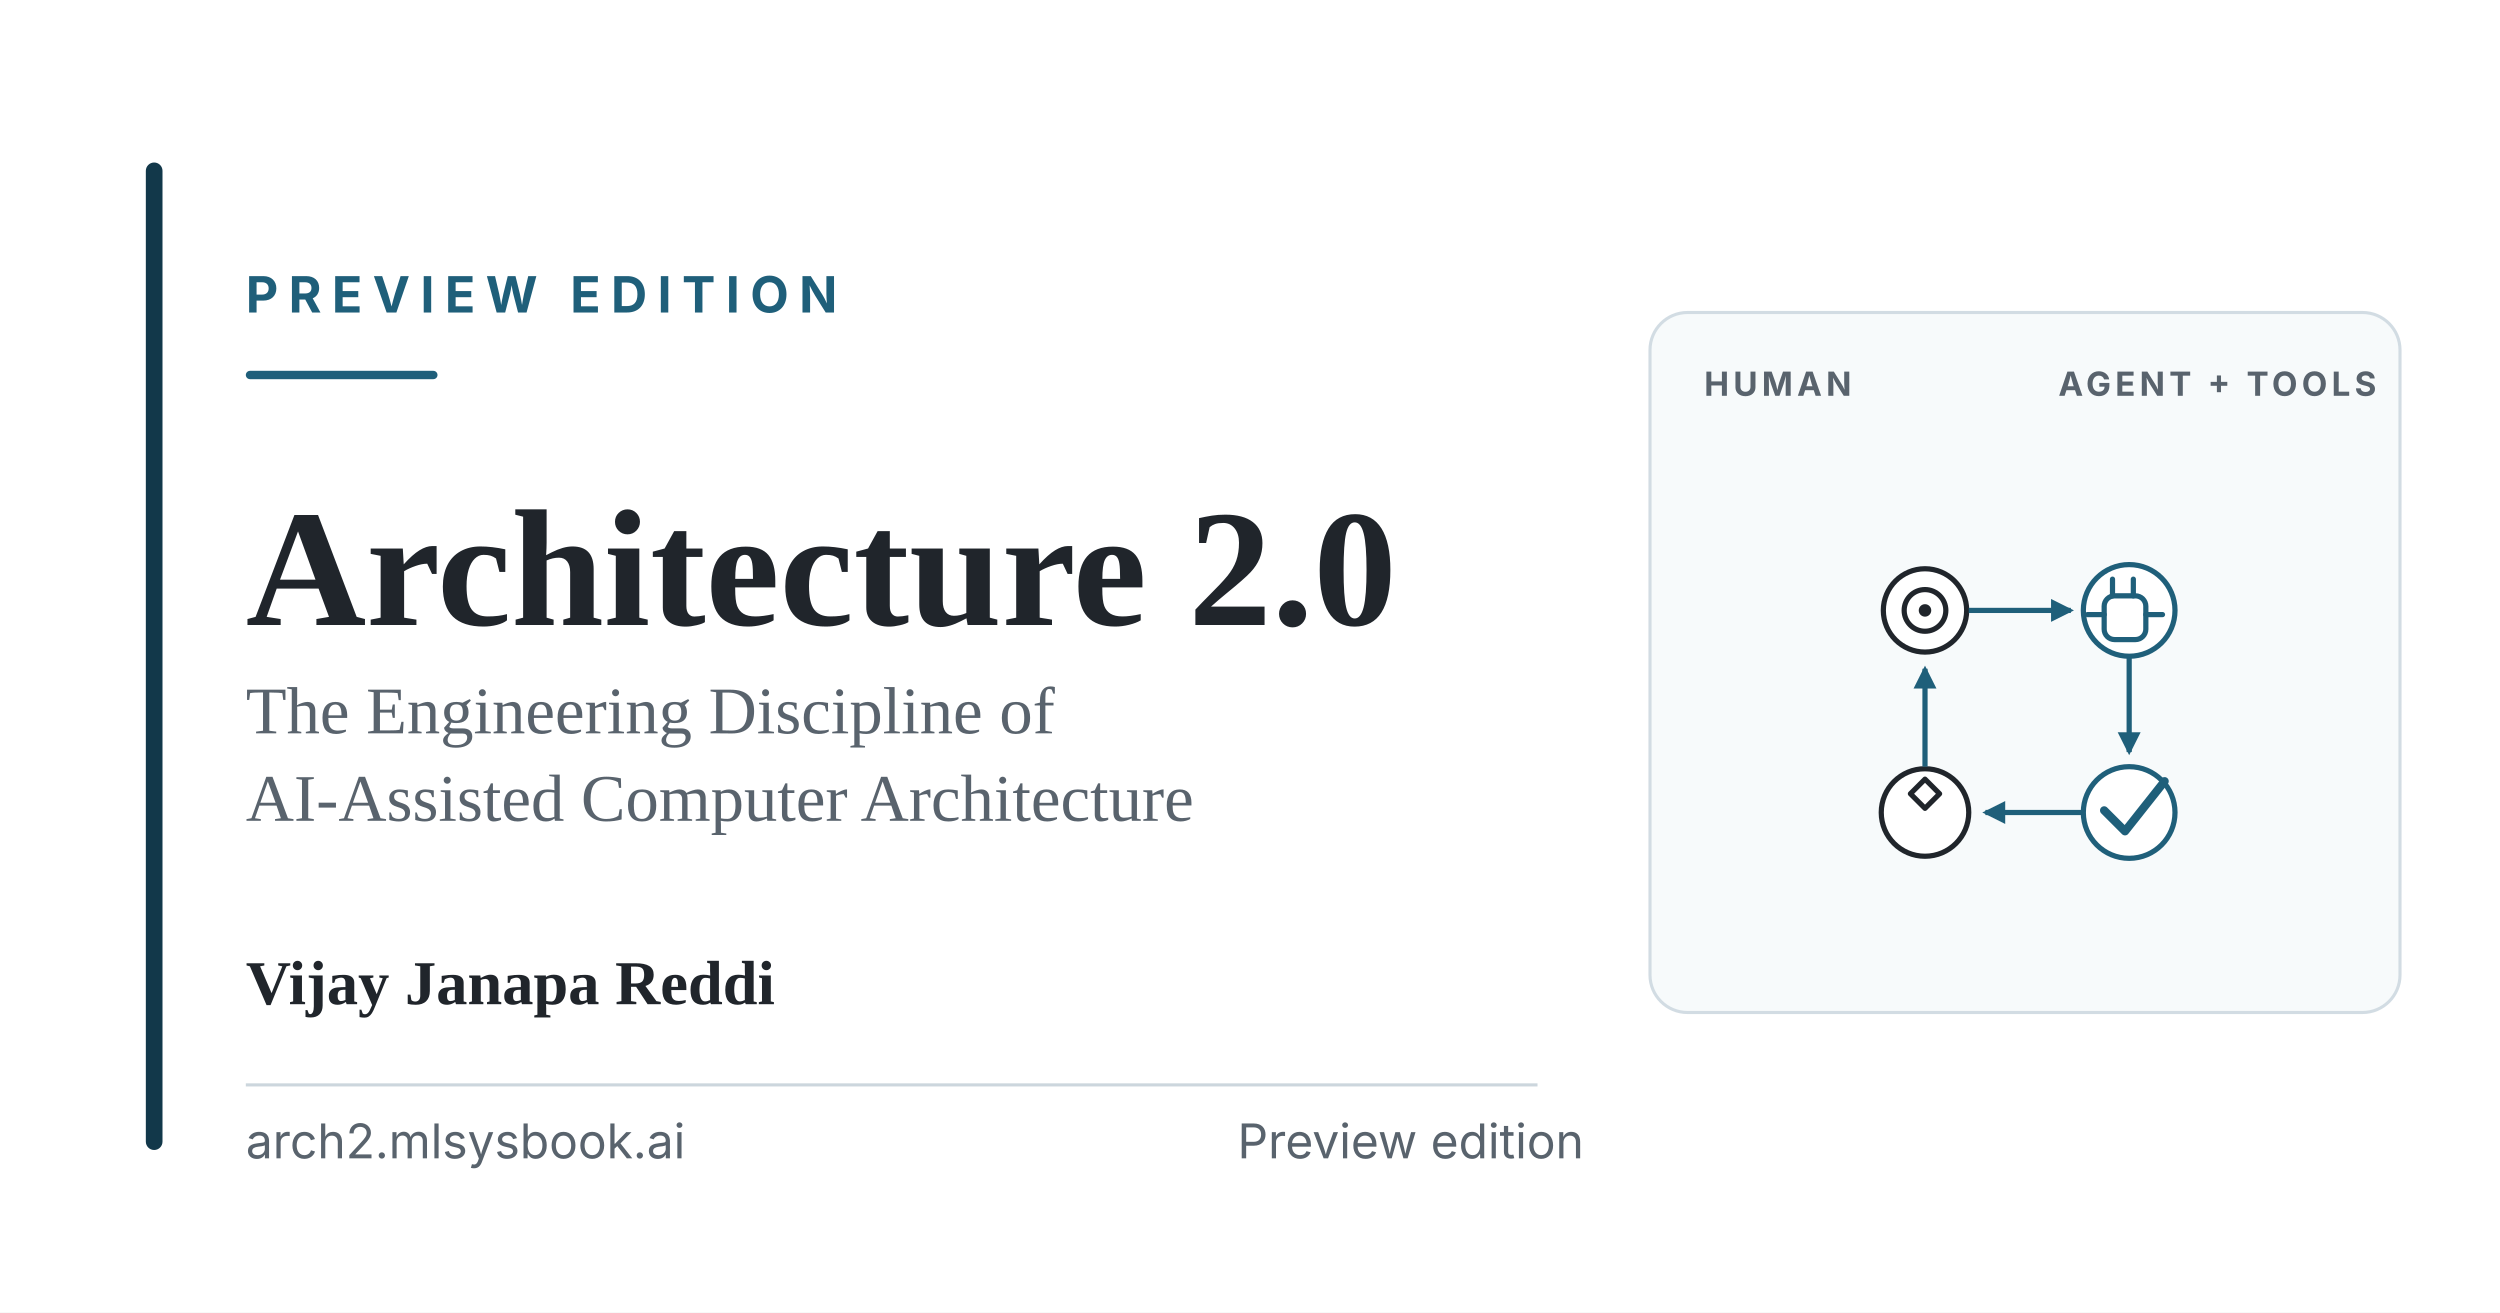
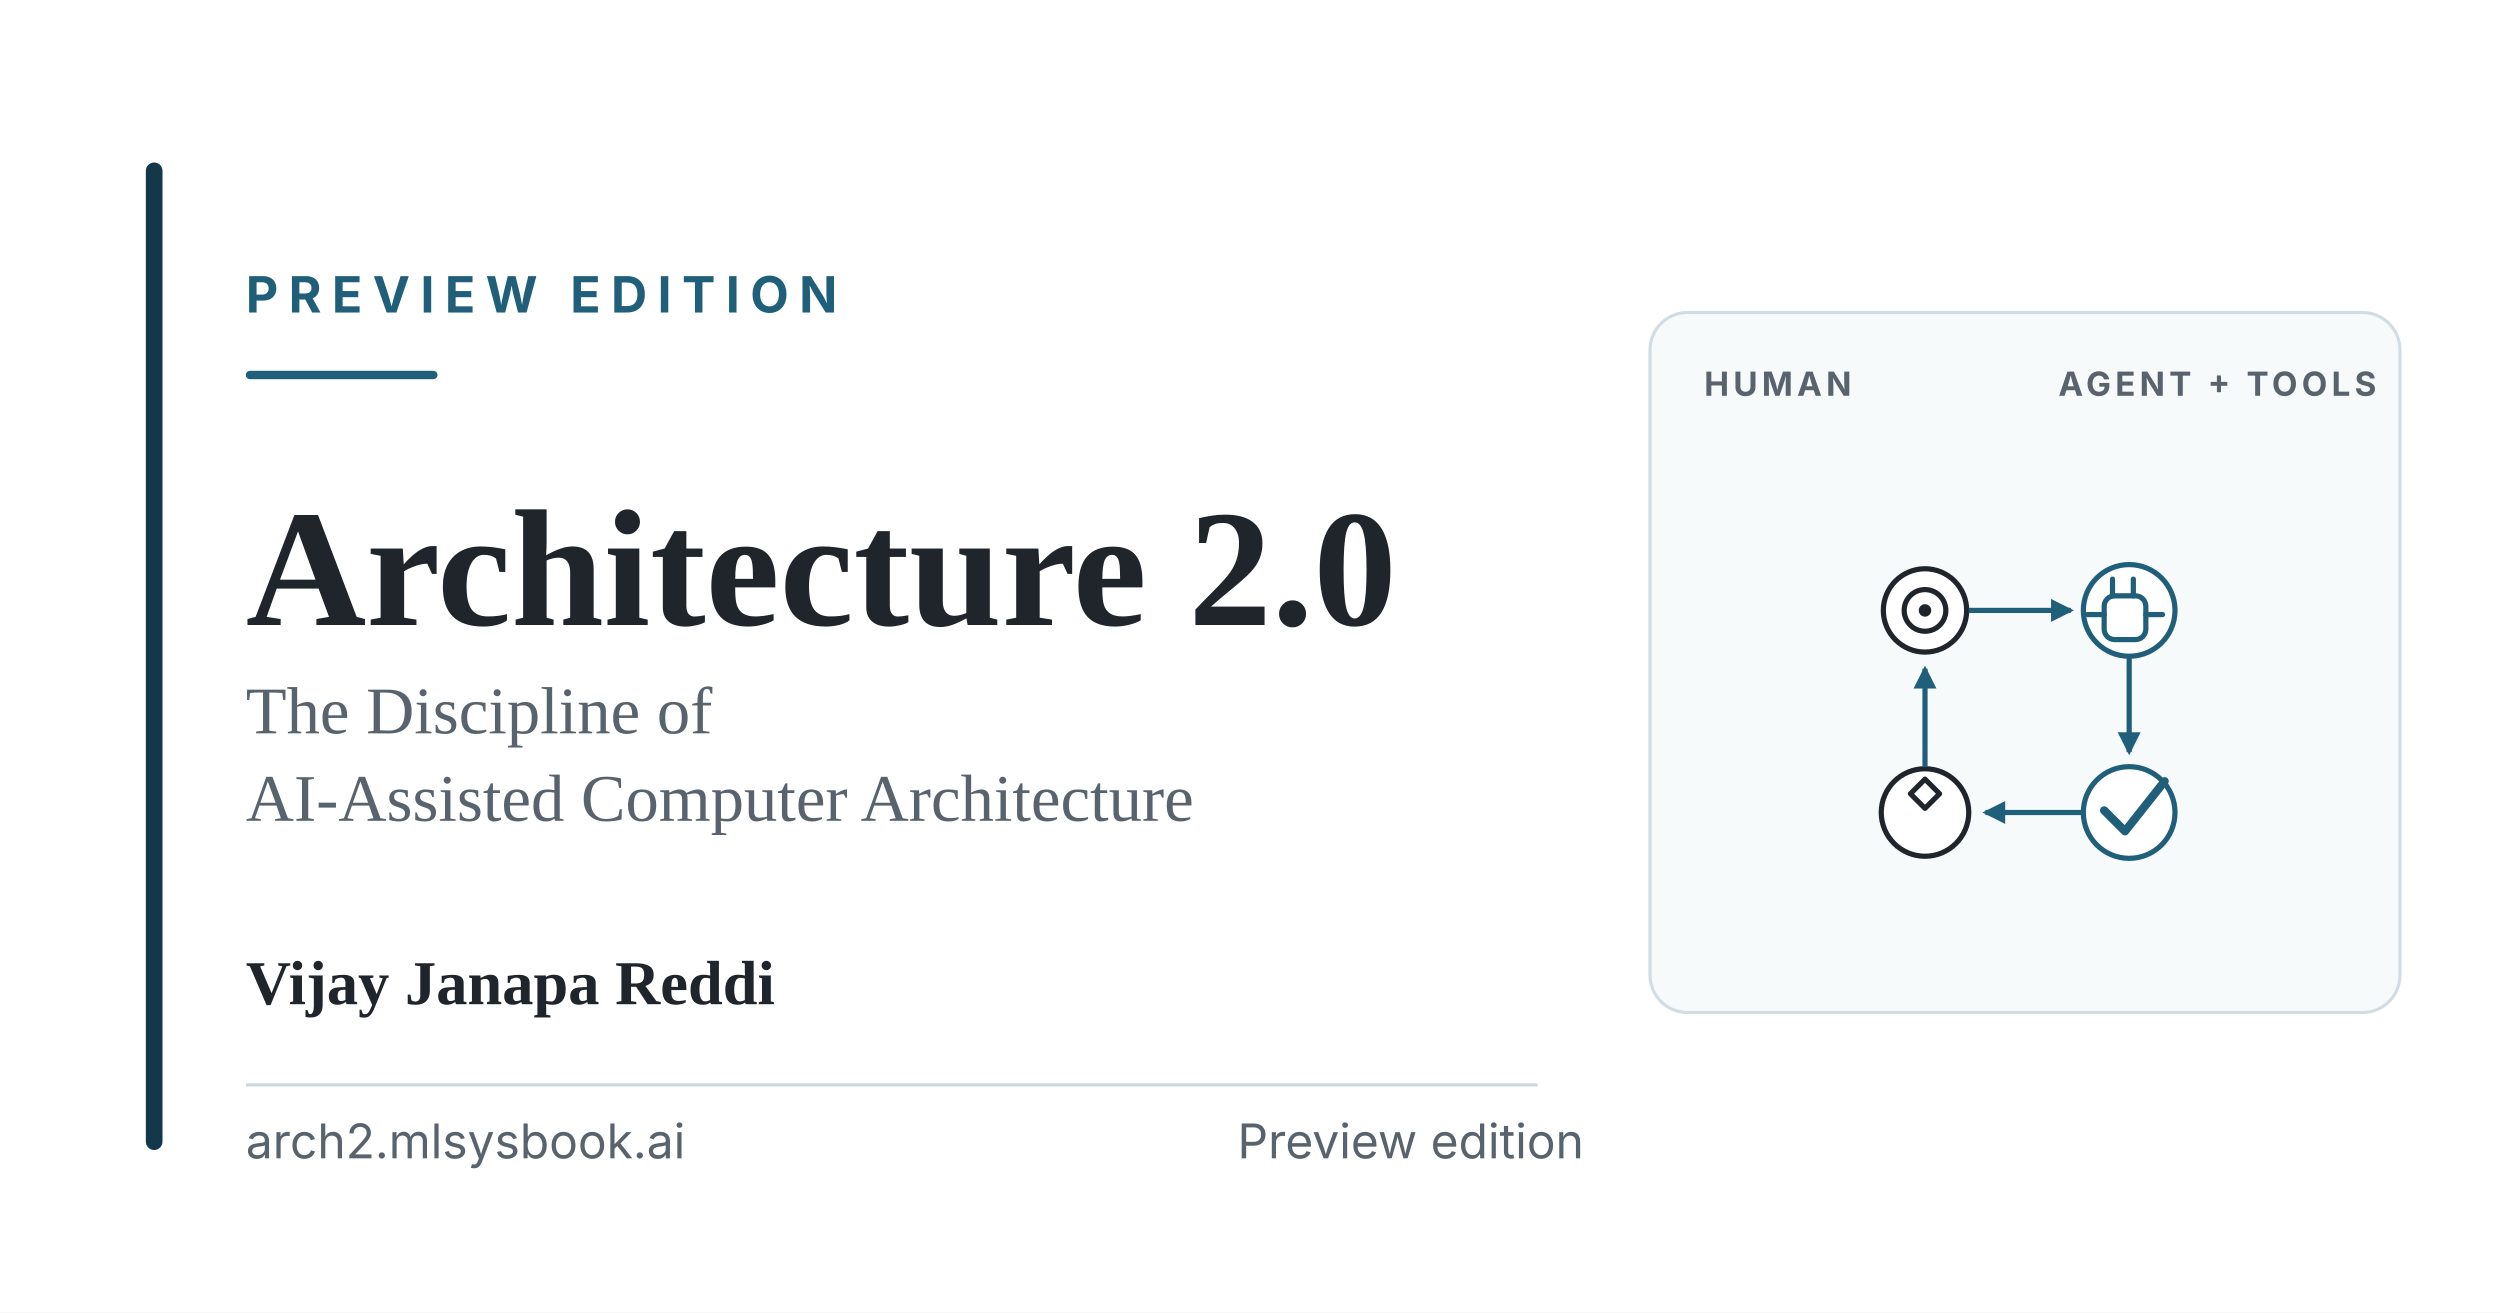
<svg xmlns="http://www.w3.org/2000/svg" viewBox="0 0 1200 630" role="img" aria-labelledby="title desc">
  <defs>
    <style>
      .serif { font-family: Georgia, "Times New Roman", serif; }
      .sans { font-family: Inter, -apple-system, BlinkMacSystemFont, "Segoe UI", sans-serif; }
      .title { fill: #20252B; font-weight: 700; }
      .muted { fill: #59636D; }
      .blue { fill: #1F5F7A; }
      .smallcaps { fill: #1F5F7A; font-family: Inter, -apple-system, BlinkMacSystemFont, "Segoe UI", sans-serif; font-size: 24px; font-weight: 750; letter-spacing: 5px; }
      .diagram-label { fill: #59636D; font-family: Inter, -apple-system, BlinkMacSystemFont, "Segoe UI", sans-serif; font-size: 16px; font-weight: 750; letter-spacing: 2px; }
    </style>
    <marker id="arrow" markerWidth="11" markerHeight="11" refX="9.5" refY="5.5" orient="auto" markerUnits="userSpaceOnUse">
      <path d="M0 0L11 5.5L0 11Z" fill="#1F5F7A" />
    </marker>
  </defs>
  <rect width="1200" height="630" fill="#FFFFFF" />
  <rect x="70" y="78" width="8" height="474" rx="4" fill="#12384A" />
  <text x="118" y="150" class="smallcaps">PREVIEW EDITION</text>
  <rect x="118" y="178" width="92" height="4" rx="2" fill="#1F5F7A" />
  <text x="118" y="300" class="serif title" font-size="80">Architecture 2.0</text>
-   <text x="118" y="352" class="serif muted" font-size="32">The Engineering Discipline of</text>
+   <text x="118" y="352" class="serif muted" font-size="32">The Discipline of</text>
  <text x="118" y="394" class="serif muted" font-size="32">AI-Assisted Computer Architecture</text>
  <text x="118" y="482" class="serif title" font-size="30">Vijay Janapa Reddi</text>
  <rect x="118" y="520" width="620" height="1.5" fill="#CCD6DD" />
  <text x="118" y="556" class="sans muted" font-size="23">arch2.mlsysbook.ai</text>
  <text x="594" y="556" class="sans muted" font-size="23">Preview edition</text>
  <g transform="translate(792 150)">
    <rect x="0" y="0" width="360" height="336" rx="18" fill="#F7FAFB" stroke="#D2DCE3" stroke-width="1.5" />
    <text x="26" y="40" class="diagram-label">HUMAN</text>
    <text x="196" y="40" class="diagram-label">AGENT + TOOLS</text>
    <circle cx="132" cy="143" r="20" fill="#FFFFFF" stroke="#20252B" stroke-width="2.5" />
    <circle cx="132" cy="143" r="10" fill="none" stroke="#20252B" stroke-width="2.5" />
    <circle cx="132" cy="143" r="3" fill="#20252B" />
    <circle cx="230" cy="143" r="22" fill="#FFFFFF" stroke="#1F5F7A" stroke-width="2.5" />
    <path d="M223 136h10a5 5 0 0 1 5 5v11a5 5 0 0 1-5 5h-10a5 5 0 0 1-5-5v-11a5 5 0 0 1 5-5z" fill="none" stroke="#1F5F7A" stroke-width="2.5" />
    <path d="M222 136v-8M232 136v-8M218 145h-8M238 145h8" fill="none" stroke="#1F5F7A" stroke-width="2.5" stroke-linecap="round" />
    <circle cx="132" cy="240" r="21" fill="#FFFFFF" stroke="#20252B" stroke-width="2.5" />
    <path d="M125 231l7-7 7 7-7 7z" fill="none" stroke="#20252B" stroke-width="2.5" stroke-linejoin="round" />
    <circle cx="230" cy="240" r="22" fill="#FFFFFF" stroke="#1F5F7A" stroke-width="2.5" />
    <path d="M218 239l10 10 19-24" fill="none" stroke="#1F5F7A" stroke-width="4" stroke-linecap="round" stroke-linejoin="round" />
    <path d="M153 143H202" fill="none" stroke="#1F5F7A" stroke-width="2.5" marker-end="url(#arrow)" />
    <path d="M230 165V211" fill="none" stroke="#1F5F7A" stroke-width="2.5" marker-end="url(#arrow)" />
    <path d="M208 240H161" fill="none" stroke="#1F5F7A" stroke-width="2.5" marker-end="url(#arrow)" />
    <path d="M132 218V171" fill="none" stroke="#1F5F7A" stroke-width="2.5" marker-end="url(#arrow)" />
  </g>
</svg>
